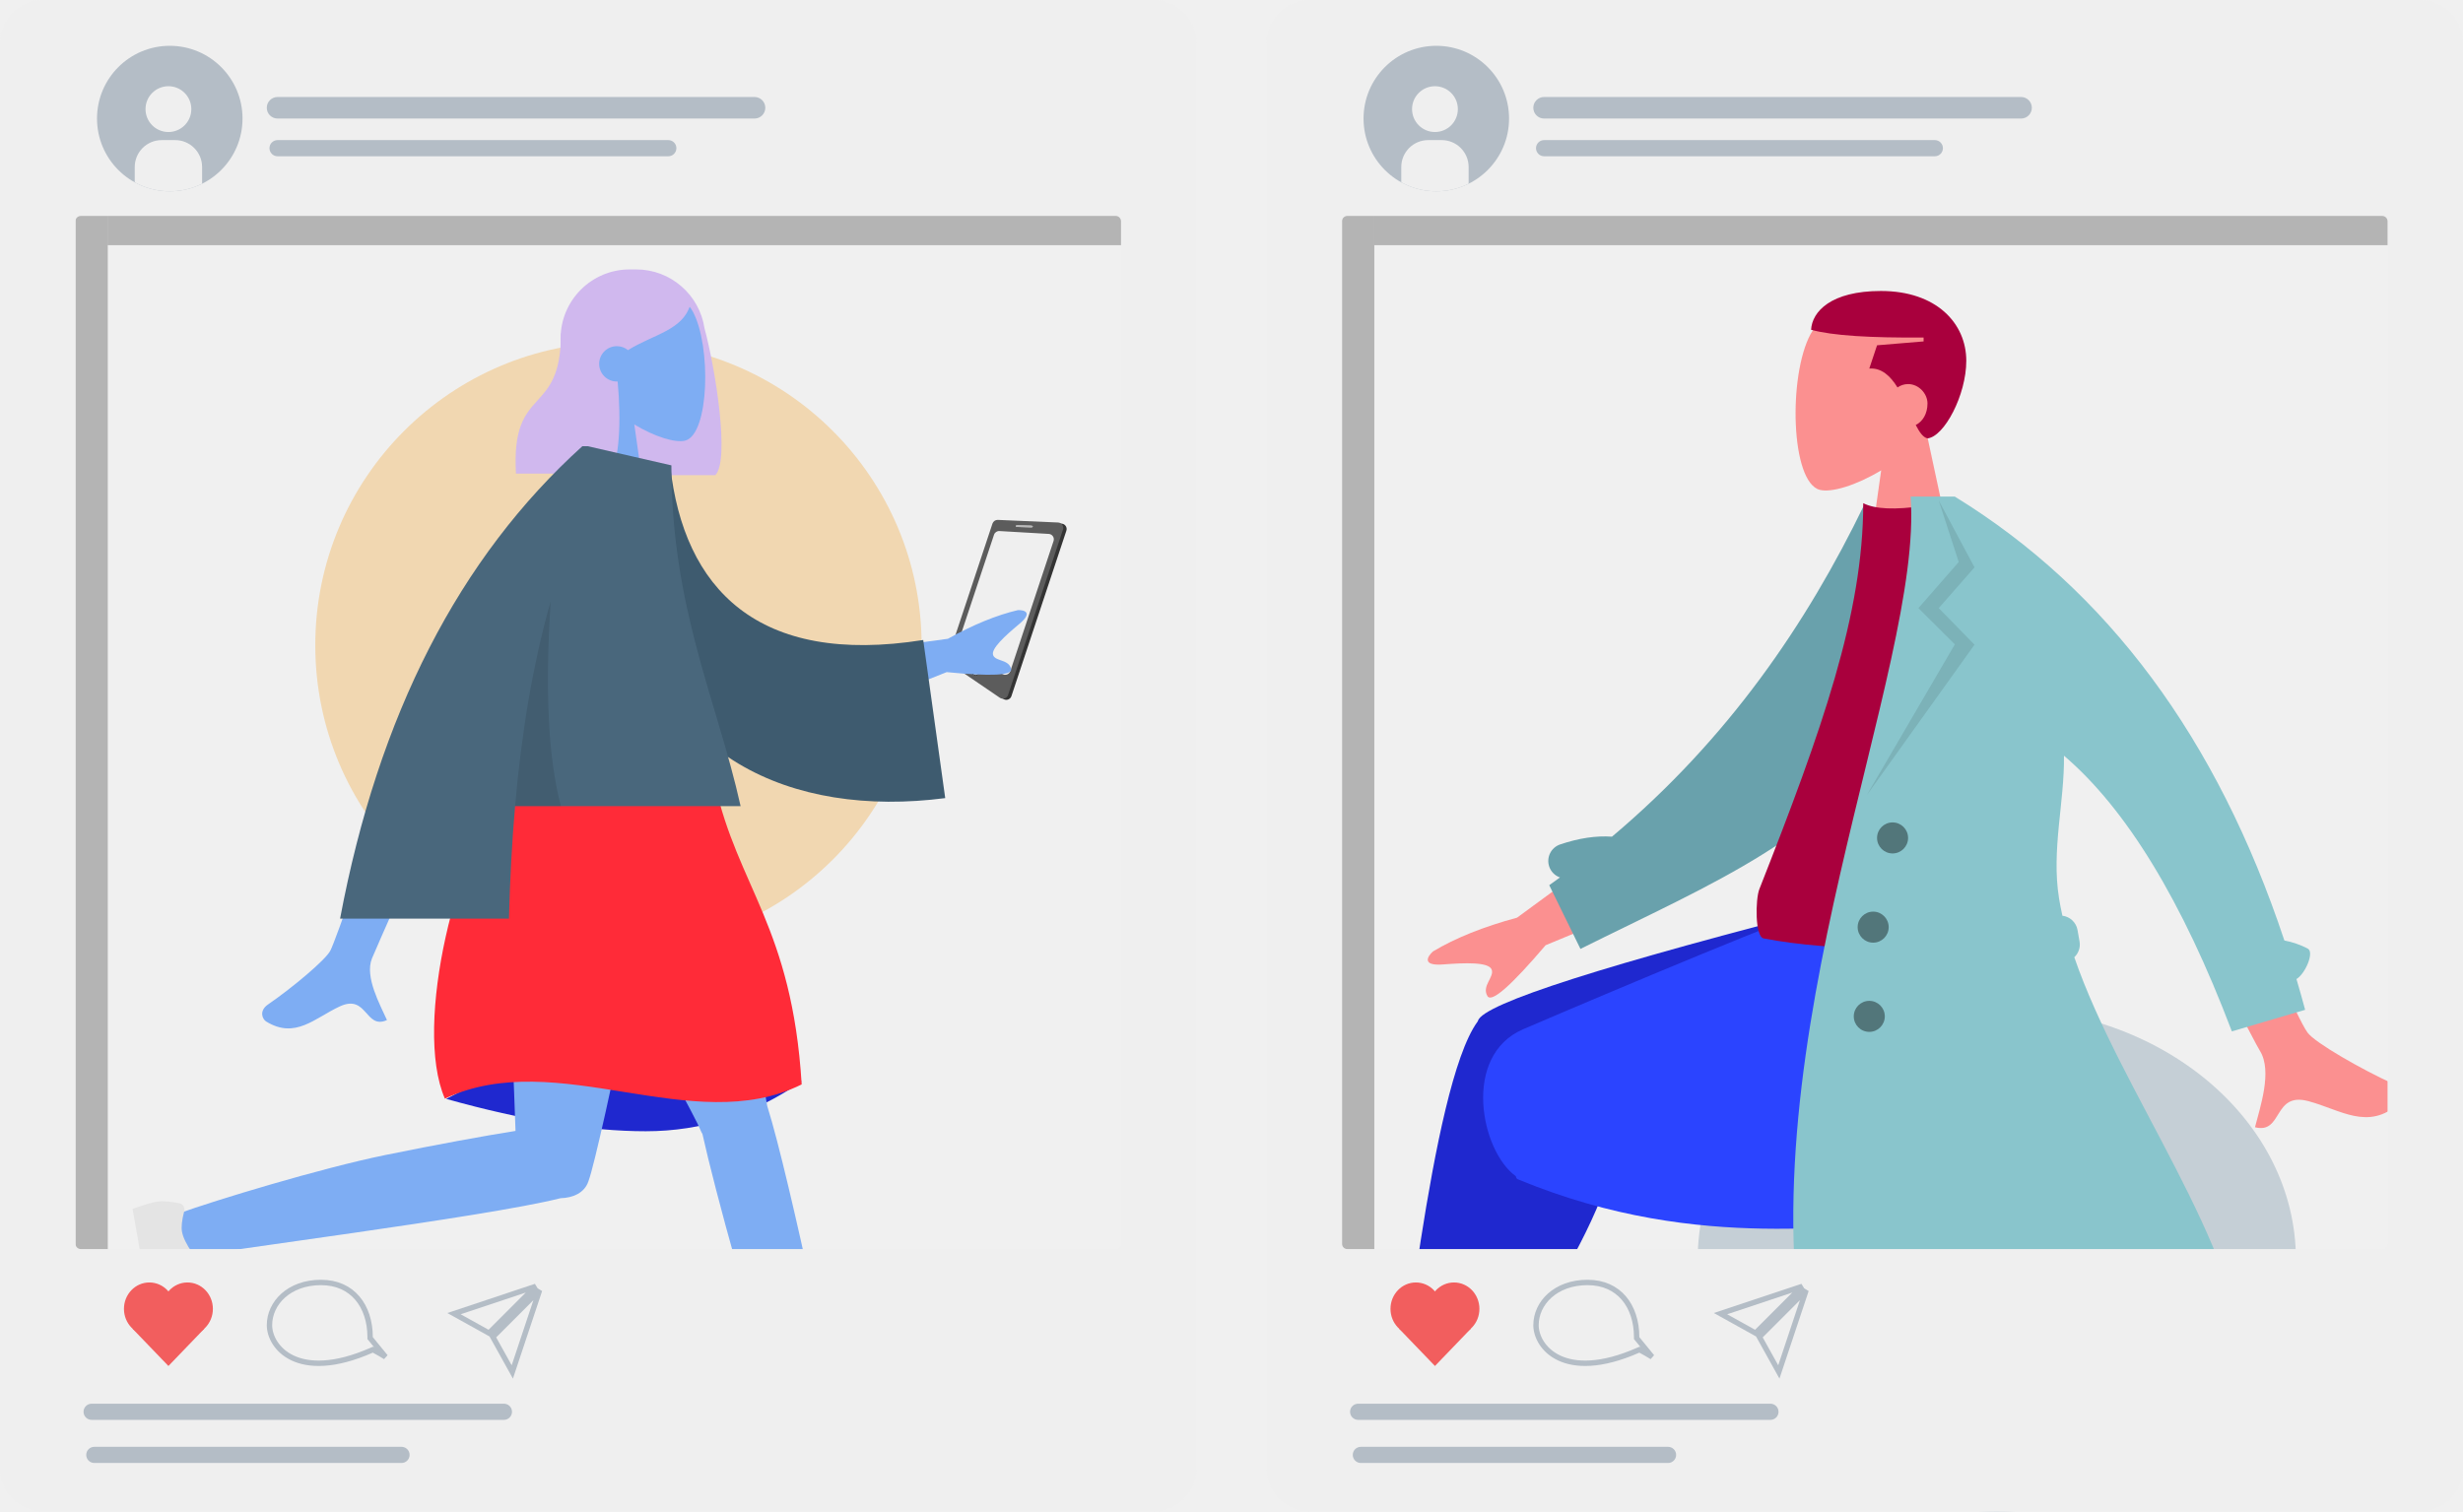
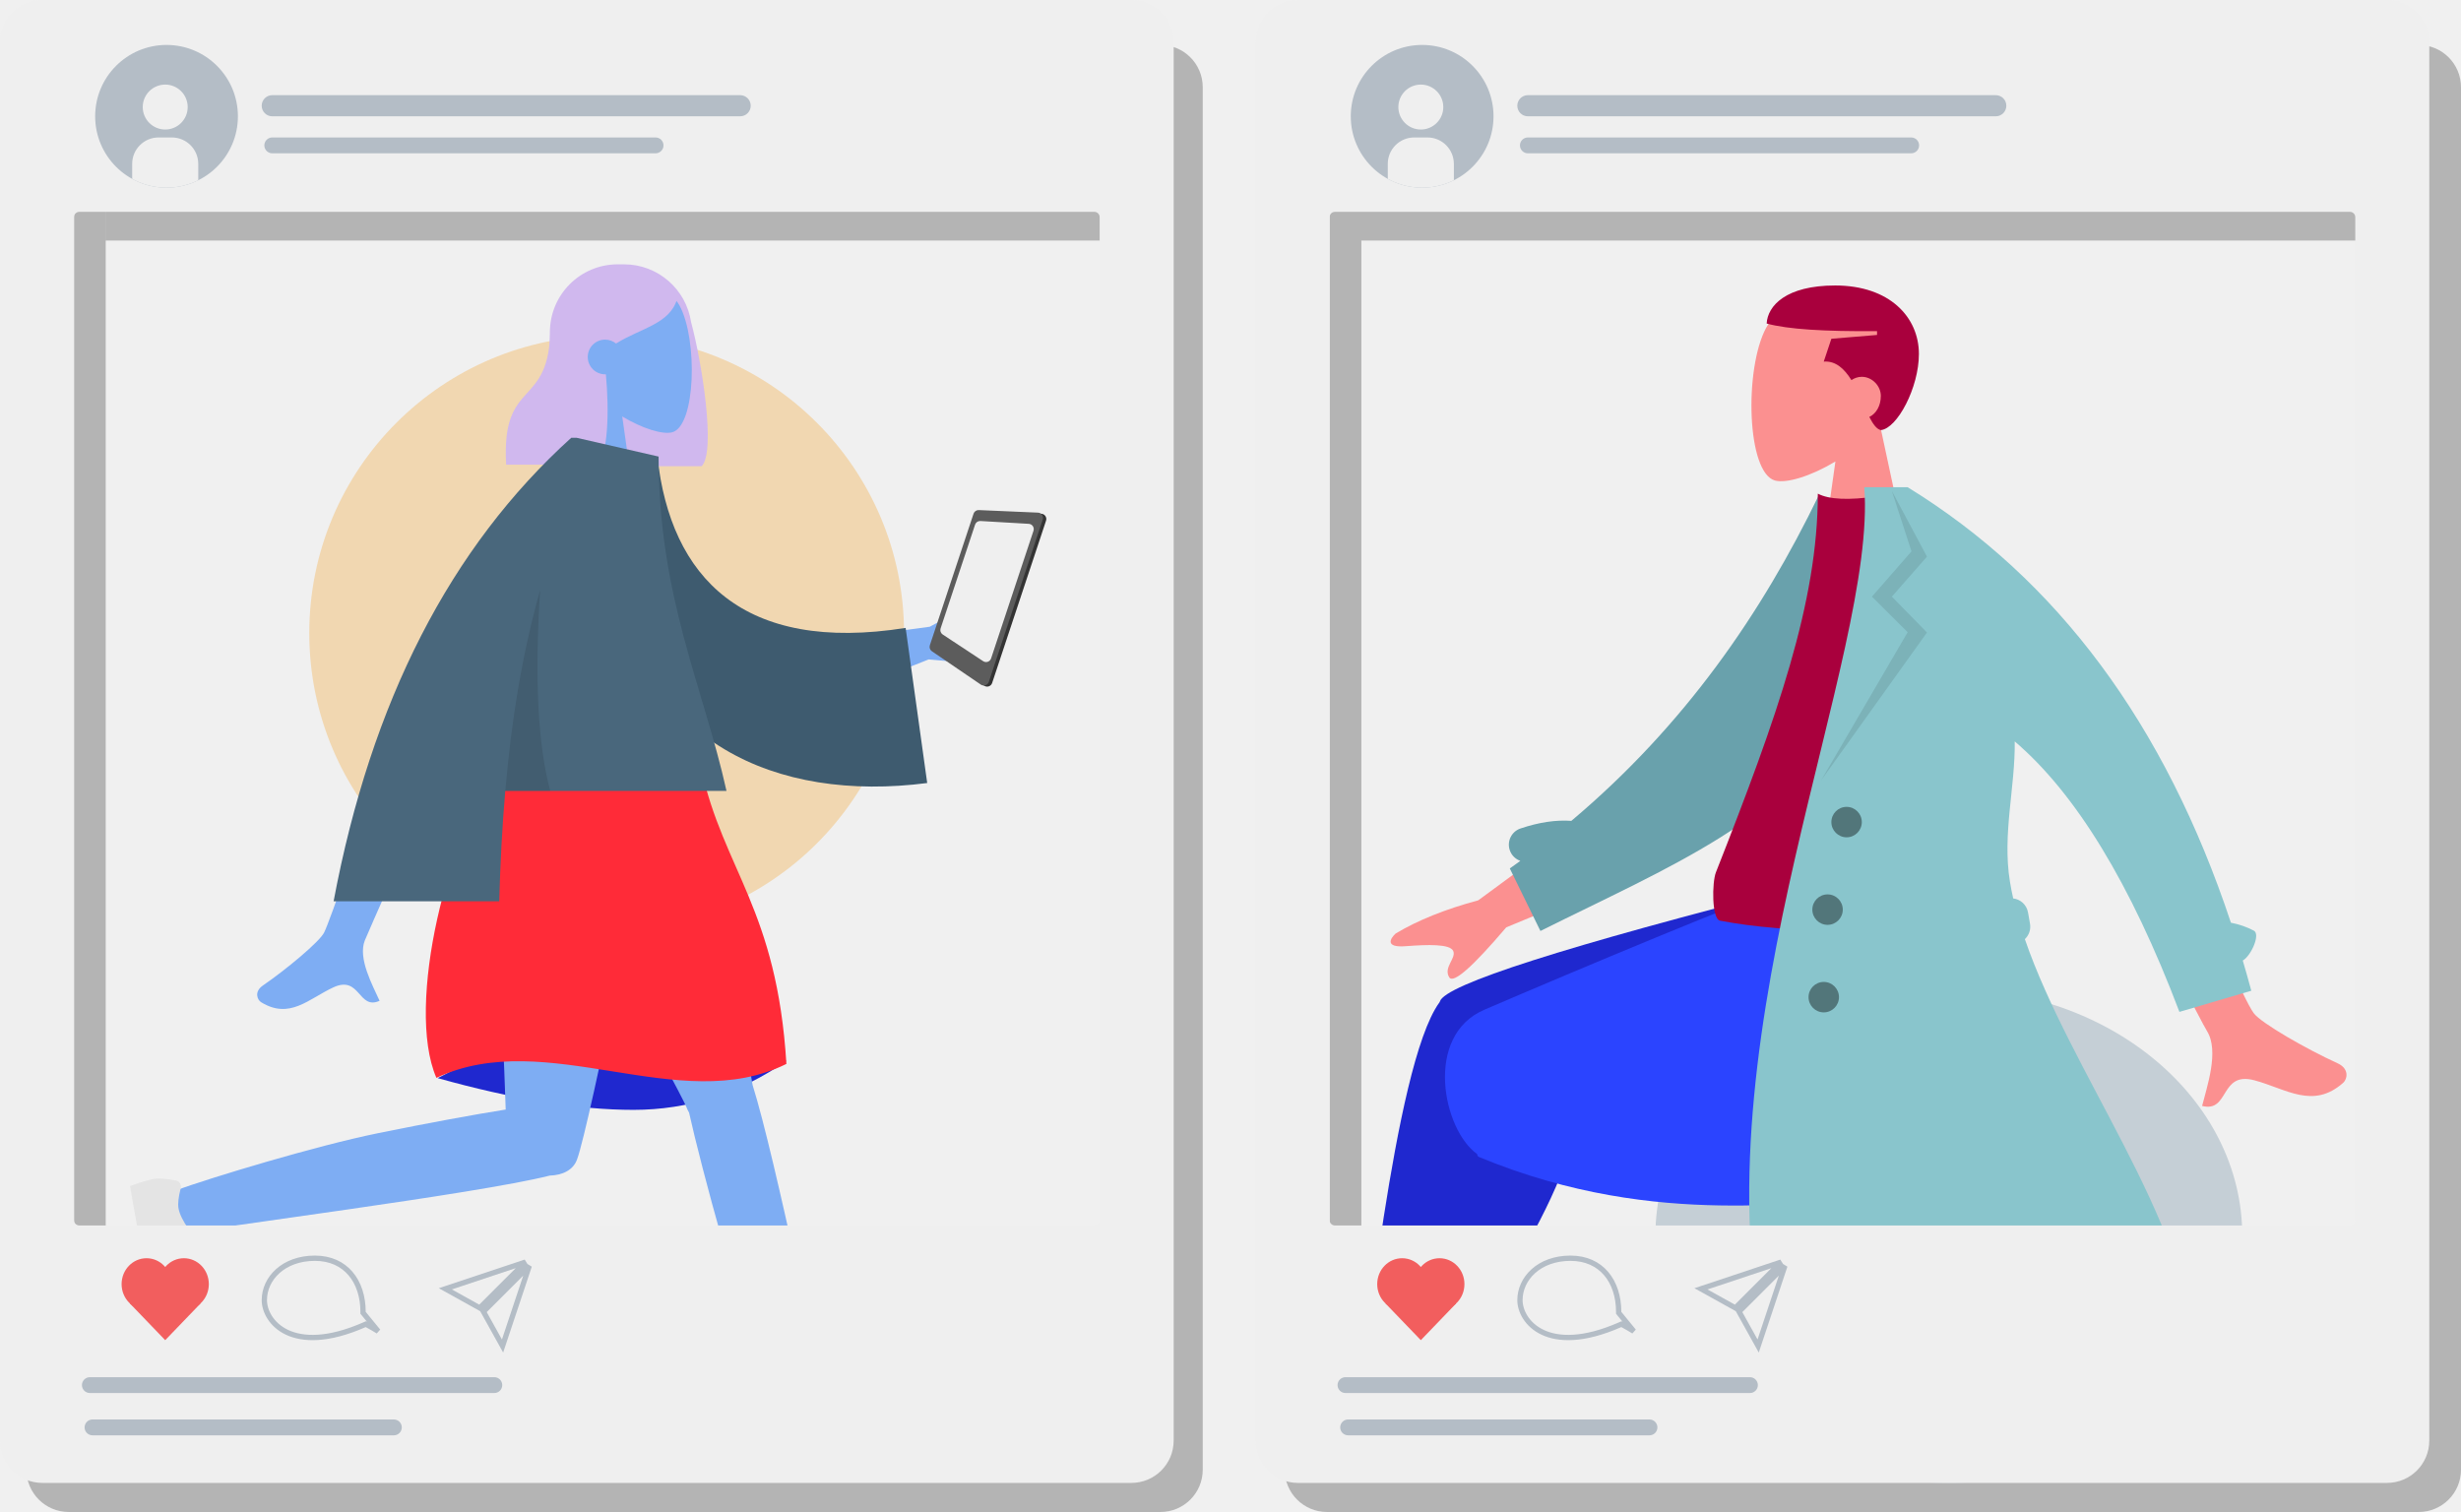
- <svg xmlns="http://www.w3.org/2000/svg" width="914" height="561" viewBox="0 0 914 561" fill="none">
-   <path d="M395.721 196.981C396.14 195.72 395.236 194.409 393.91 194.352L371.535 193.384C370.643 193.346 369.833 193.904 369.551 194.752L353.024 244.514C352.742 245.362 353.057 246.294 353.796 246.797L372.304 259.407C373.401 260.155 374.909 259.645 375.328 258.385L395.721 196.981Z" fill="#343434" />
-   <path d="M394.466 196.564C394.884 195.303 393.981 193.992 392.654 193.935L370.28 192.967C369.387 192.929 368.577 193.487 368.296 194.335L351.769 244.097C351.487 244.945 351.802 245.877 352.541 246.38L371.048 258.99C372.146 259.738 373.654 259.228 374.072 257.968L394.466 196.564Z" fill="#5C5C5C" />
-   <path d="M390.968 200.797C391.383 199.548 390.5 198.246 389.187 198.17L370.889 197.103C369.986 197.05 369.16 197.61 368.875 198.469L355.832 237.74C355.547 238.599 355.874 239.542 356.629 240.04L371.929 250.132C373.027 250.856 374.514 250.341 374.929 249.092L390.968 200.797Z" fill="#EFEFEF" />
-   <g filter="url(#filter0_i)">
-     <circle r="2.059" transform="matrix(-0.44819 -0.893938 -0.625819 0.779968 362.225 248.122)" fill="#5C5C5C" />
-   </g>
-   <circle r="1.059" transform="matrix(-0.44819 -0.893938 -0.625819 0.779968 362.225 248.122)" stroke="#BABABA" stroke-width="2" />
-   <mask id="path-6-inside-1" fill="white">
-     <path d="M383.24 195.505C383.348 195.155 382.826 195.088 382.459 195.076L377.791 194.919C377.493 194.909 377.056 194.923 376.939 195.205C376.813 195.51 377.293 195.582 377.615 195.593L382.519 195.757C382.71 195.764 382.918 195.77 383.102 195.66C383.182 195.612 383.223 195.559 383.24 195.505Z" />
-   </mask>
-   <path d="M383.24 195.505C383.348 195.155 382.826 195.088 382.459 195.076L377.791 194.919C377.493 194.909 377.056 194.923 376.939 195.205C376.813 195.51 377.293 195.582 377.615 195.593L382.519 195.757C382.71 195.764 382.918 195.77 383.102 195.66C383.182 195.612 383.223 195.559 383.24 195.505Z" fill="#BABABA" />
-   <path d="M382.155 196.028L377.487 195.872L378.094 193.967L382.762 194.123L382.155 196.028ZM377.919 194.64L382.822 194.804L382.215 196.71L377.312 196.546L377.919 194.64ZM382.705 194.901C382.634 194.943 382.536 195.014 382.441 195.123C382.343 195.236 382.275 195.36 382.238 195.481L384.242 195.529C384.123 195.916 383.825 196.224 383.499 196.419L382.705 194.901ZM382.822 194.804C382.872 194.806 382.902 194.807 382.927 194.807C382.952 194.807 382.958 194.805 382.952 194.806C382.943 194.807 382.84 194.82 382.705 194.901L383.499 196.419C383.18 196.609 382.881 196.674 382.673 196.698C382.477 196.721 382.298 196.713 382.215 196.71L382.822 194.804ZM377.907 195.324C377.944 195.236 377.968 195.131 377.962 195.021C377.956 194.913 377.922 194.826 377.882 194.764C377.843 194.703 377.799 194.667 377.772 194.648C377.744 194.629 377.723 194.62 377.718 194.618C377.71 194.615 377.724 194.621 377.772 194.628C377.815 194.634 377.867 194.639 377.919 194.64L377.312 196.546C377.118 196.539 376.786 196.514 376.5 196.401C376.357 196.344 376.149 196.235 376.011 196.021C375.851 195.776 375.822 195.444 375.971 195.085L377.907 195.324ZM377.487 195.872C377.427 195.87 377.377 195.87 377.335 195.872C377.29 195.874 377.279 195.878 377.294 195.875C377.303 195.873 377.401 195.851 377.531 195.765C377.601 195.719 377.679 195.655 377.75 195.573C377.823 195.49 377.874 195.404 377.907 195.324L375.971 195.085C376.271 194.363 376.981 194.105 377.3 194.03C377.627 193.954 377.939 193.961 378.094 193.967L377.487 195.872ZM382.762 194.123C382.965 194.129 383.32 194.152 383.625 194.268C383.781 194.327 383.99 194.435 384.136 194.641C384.299 194.871 384.35 195.18 384.242 195.529L382.238 195.481C382.215 195.556 382.203 195.643 382.215 195.733C382.226 195.821 382.258 195.892 382.295 195.943C382.33 195.993 382.367 196.022 382.39 196.037C382.413 196.053 382.429 196.059 382.43 196.059C382.432 196.06 382.426 196.058 382.41 196.054C382.395 196.05 382.373 196.047 382.346 196.043C382.291 196.035 382.226 196.031 382.155 196.028L382.762 194.123Z" fill="#BABABA" mask="url(#path-6-inside-1)" />
+ <svg xmlns="http://www.w3.org/2000/svg" width="931" height="572" viewBox="0 0 931 572" fill="none">
+   <path fill-rule="evenodd" clip-rule="evenodd" d="M439 17H425C426.105 17 427 17.895 427 19V474C427 475.105 426.105 476 425 476H12C10.895 476 10 475.105 10 474V556C10 564.837 17.163 572 26 572H439C447.837 572 455 564.837 455 556V33C455 24.163 447.837 17 439 17Z" fill="black" fill-opacity="0.25" />
+   <path fill-rule="evenodd" clip-rule="evenodd" d="M915 17H901C902.105 17 903 17.895 903 19V474C903 475.105 902.105 476 901 476H488C486.895 476 486 475.105 486 474V556C486 564.837 493.163 572 502 572H915C923.837 572 931 564.837 931 556V33C931 24.163 923.837 17 915 17Z" fill="black" fill-opacity="0.25" />
  <circle cx="229.5" cy="239.5" r="112.5" fill="#F1D7B1" />
  <path fill-rule="evenodd" clip-rule="evenodd" d="M261.429 121.818C265.541 136.97 270.899 171.028 265.431 176.371H230.838C230.834 176.31 230.831 176.248 230.827 176.187C218.006 174.768 208.033 163.897 208.033 150.697V125.647C208.033 111.482 219.516 100 233.68 100H236.066C248.929 100 259.58 109.47 261.429 121.818Z" fill="#D0B8EE" />
  <path fill-rule="evenodd" clip-rule="evenodd" d="M221.468 145.914C215.971 139.462 212.251 131.555 212.872 122.695C214.664 97.167 250.2 102.783 257.112 115.667C264.025 128.552 263.203 161.234 254.269 163.537C250.707 164.455 243.117 162.206 235.392 157.55L240.241 191.852H211.612L221.468 145.914Z" fill="#7EADF3" />
  <path fill-rule="evenodd" clip-rule="evenodd" d="M229.207 141.601C230.526 155.77 229.997 171.951 226.066 175.792H191.473C189.545 142.304 208.173 155.272 208.173 123.742C209.335 122.607 210.432 121.484 211.518 120.515L211.479 119.588C217.47 107.325 225.069 101.193 234.278 101.193C248.092 101.193 252.452 107.62 256.164 113.078C253.388 122.603 242.615 124.015 233.043 129.953C231.915 129.036 230.476 128.486 228.909 128.486C225.285 128.486 222.348 131.424 222.348 135.047C222.348 138.671 225.285 141.608 228.909 141.608C229.009 141.608 229.108 141.606 229.207 141.601Z" fill="#D0B8EE" />
  <path fill-rule="evenodd" clip-rule="evenodd" d="M165.576 407.867C194.193 415.871 218.882 419.873 239.644 419.873C260.406 419.873 279.691 413.71 297.499 401.384C269.495 393.169 246.433 389.061 228.312 389.061C210.191 389.061 189.279 395.33 165.576 407.867Z" fill="#1F28CF" />
  <path fill-rule="evenodd" clip-rule="evenodd" d="M260.663 420.853C260.404 420.47 260.184 420.053 260.01 419.602C256.41 410.256 198.745 309.433 193 291H257.923C262.291 305.015 281.95 392.965 284.717 410.513C293.447 438.192 311.42 527.835 313.715 534.045C316.128 540.578 302.547 547.384 298.928 539.352C293.169 526.573 279.449 491.212 273.339 469.621C267.612 449.38 262.948 431.169 260.663 420.853Z" fill="#7EADF3" />
  <path fill-rule="evenodd" clip-rule="evenodd" d="M207.982 444.734C179.971 451.813 77.513 464.612 70.482 466.619C63.249 468.684 56.907 453.776 65.847 450.547C80.073 445.408 119.27 433.535 143.035 428.69C162.151 424.793 179.594 421.613 191.304 419.751C190.312 386.855 185.777 307.911 188.75 290.86H249.784C246.933 307.211 222.837 426.512 218.358 438.453C216.937 442.717 212.696 444.601 207.982 444.734Z" fill="#7EADF3" />
  <path fill-rule="evenodd" clip-rule="evenodd" d="M66.497 446.577C62.757 445.881 60.016 445.687 58.274 445.994C56.155 446.368 53.126 447.266 49.187 448.688C49.62 451.146 53.514 473.232 60.87 514.947C66.866 515.665 69.763 514.129 69.563 510.339C69.363 506.549 69.229 503.396 69.162 500.877L77.461 467.66C77.621 467.021 77.232 466.374 76.593 466.214C76.582 466.211 76.571 466.209 76.56 466.206L71.409 465.073C69.201 461.922 67.908 459.272 67.53 457.125C67.222 455.381 67.502 452.847 68.369 449.525L68.369 449.525C68.702 448.25 67.938 446.947 66.663 446.614C66.608 446.6 66.552 446.587 66.497 446.577Z" fill="#E4E4E4" />
  <path fill-rule="evenodd" clip-rule="evenodd" d="M188.947 290.86C215.843 283.165 241.291 283.165 265.291 290.86C273.641 328.958 293.931 344.079 297.499 402.488C256.941 422.641 206.84 388.116 165.089 407.769C153.161 380.28 169.861 314.079 188.947 290.86Z" fill="#FF2B38" />
  <path fill-rule="evenodd" clip-rule="evenodd" d="M304.656 243.516L351.754 237.092C361.176 231.851 369.843 228.303 377.756 226.448C379.983 226.383 383.526 227.193 378.248 231.592C372.971 235.992 367.616 240.859 368.557 243.207C369.497 245.555 374.405 244.681 375.218 248.292C375.76 250.7 367.795 251.091 351.322 249.466L313.106 264.617L304.656 243.516ZM156.703 254.418L182.824 254.516C154.182 318.971 139.247 352.719 138.021 355.76C135.26 362.6 141.101 373.018 143.599 378.617C135.464 382.257 136.331 368.775 126.068 373.55C116.701 377.908 109.575 385.804 98.752 379.127C97.422 378.306 95.964 375.214 99.487 372.799C108.264 366.78 120.912 356.248 122.621 352.781C124.951 348.053 136.312 315.265 156.703 254.418Z" fill="#7EADF3" />
  <path fill-rule="evenodd" clip-rule="evenodd" d="M228.252 171.573L248.703 172.935C253.74 218.504 281.176 247.288 342.603 237.544L350.764 296.227C293.351 303.647 243 280.661 232.681 218.427C230.009 202.317 227.9 185.551 228.252 171.573Z" fill="#3E5B6F" />
  <path fill-rule="evenodd" clip-rule="evenodd" d="M218.162 165.627L249.149 172.724C249.149 226.021 266.126 260.025 274.834 299.21H191.146C189.967 312.751 189.243 326.668 188.866 340.961H126.204C140.403 265.409 170.374 206.958 216.116 165.608H218.145L218.162 165.627Z" fill="#49677C" />
  <path fill-rule="evenodd" clip-rule="evenodd" d="M204.35 223.176C202.193 256.387 203.461 281.732 208.155 299.21H191.146C193.481 272.387 197.602 247.042 204.35 223.176V223.176Z" fill="black" fill-opacity="0.1" />
-   <path fill-rule="evenodd" clip-rule="evenodd" d="M714.898 160.537C721.533 152.75 726.023 143.206 725.272 132.512C723.111 101.701 680.22 108.479 671.877 124.03C663.534 139.581 664.525 179.027 675.308 181.807C679.608 182.915 688.769 180.2 698.092 174.58L692.24 215.981H726.794L714.898 160.537Z" fill="#FB9090" />
-   <path fill-rule="evenodd" clip-rule="evenodd" d="M704.147 143.802C705.277 143.026 706.627 142.554 708.077 142.554C712.053 142.554 715.276 146.099 715.276 149.753C715.276 153.554 713.481 156.492 710.918 157.739C712.287 160.415 713.663 162.358 715.276 162.711C721.498 162.081 729.673 146.615 729.673 133.916C729.673 120.015 718.613 108 697.999 108C679.47 108 672.445 115.64 672.083 122.398C680.023 124.58 693.897 125.42 713.836 125.277V126.717L696.559 128.157L693.68 136.795C698.261 136.453 701.534 139.595 704.147 143.802Z" fill="#A9003D" />
-   <path d="M741 561C679.696 561 630 519.139 630 467.5C630 415.861 679.696 374 741 374C802.304 374 852 415.861 852 467.5C852 519.139 802.304 561 741 561Z" fill="#C5CFD6" />
-   <path fill-rule="evenodd" clip-rule="evenodd" d="M549.131 524C566.106 493.141 578.382 466.271 583.309 452.093C591.747 427.819 598.165 406.459 599.788 398.482C603.656 379.46 570.029 378.352 565.584 387.806C558.857 402.114 547.112 449.126 533 520.134L549.131 524ZM746.032 427.156C730.457 422.1 675.916 406.276 649.61 401.799C642.051 400.513 634.725 399.318 627.836 398.238C607.362 395.027 596.755 425.365 616.474 427.696C665.582 433.501 735.202 439.496 741.16 440.169C749.51 441.112 755.82 430.334 746.032 427.156Z" fill="#FB9090" />
-   <path fill-rule="evenodd" clip-rule="evenodd" d="M603.57 392.231L695.12 345.626V335.481H684.232C595.662 358.05 550.402 372.514 548.454 378.872C548.433 378.94 548.414 379.009 548.396 379.077C548.352 379.136 548.308 379.195 548.265 379.254C530.712 403.394 520.2 521.248 516.749 530.072L550.385 535.09C563.251 487.38 604.415 454.143 603.322 397C603.617 395.324 603.692 393.734 603.57 392.231Z" fill="#1F28CF" />
-   <path fill-rule="evenodd" clip-rule="evenodd" d="M687.513 419.909C695.889 418.232 703.603 416.735 710.204 415.578C752.84 408.099 765.273 385.277 757.922 335.481H679.366C666.534 339.167 599.845 367.134 565.244 382.008C542.343 391.853 549.562 427.344 562.531 436.58C562.602 437.146 562.835 437.531 563.251 437.703C633.013 466.617 688.201 451.446 706.637 456.294L715.165 429.394L687.513 419.909Z" fill="#2B44FF" />
-   <path fill-rule="evenodd" clip-rule="evenodd" d="M739.884 437.262C744.455 437.7 747.699 438.386 749.618 439.322C751.952 440.46 755.167 442.51 759.265 445.471C757.945 448.178 746.079 472.506 723.667 518.457C716.472 517.295 713.621 514.55 715.114 510.219C716.607 505.889 717.811 502.274 718.726 499.375L720.149 458.076C720.176 457.281 720.843 456.659 721.637 456.686C721.651 456.687 721.664 456.687 721.678 456.688L728.031 457.087C731.641 454.165 734.023 451.522 735.176 449.157C736.114 447.235 736.632 444.203 736.731 440.06L736.731 440.06C736.769 438.47 738.089 437.212 739.679 437.25C739.747 437.252 739.816 437.256 739.884 437.262Z" fill="#E4E4E4" />
-   <path fill-rule="evenodd" clip-rule="evenodd" d="M608.893 306.875L562.968 340.599C550.512 343.96 540.105 348.142 531.748 353.145C529.774 354.943 527.388 358.586 535.575 357.957C543.762 357.327 552.402 357.033 553.532 359.826C554.661 362.618 549.707 365.958 551.99 369.725C553.513 372.237 560.705 365.939 573.567 350.83L619.045 331.971L608.893 306.875ZM816.722 292.828L791.366 297.419C820.795 355.817 836.557 386.694 838.652 390.051C843.367 397.603 838.607 411.211 836.812 418.389C847.245 421.011 843.389 405.168 856.588 408.692C868.636 411.909 878.76 419.801 890.225 409.595C891.634 408.341 892.719 404.361 888.026 402.228C876.332 396.914 859.091 387.045 856.333 383.282C852.572 378.151 839.368 348 816.722 292.828Z" fill="#FB9090" />
-   <path fill-rule="evenodd" clip-rule="evenodd" d="M598.195 310.541C592.286 310.117 585.858 311.096 578.967 313.418C575.576 314.56 573.754 318.236 574.896 321.626C575.56 323.596 577.078 325.036 578.898 325.674C577.579 326.636 576.249 327.593 574.907 328.544L586.493 352.196C635.247 327.887 681.072 309.559 701.953 269.427C708.961 255.958 706.589 210.206 707.258 193.561L691.86 187.246C670.395 231.615 641.346 274.181 598.195 310.541Z" fill="#69A1AC" />
-   <path fill-rule="evenodd" clip-rule="evenodd" d="M761.348 348.309C716.085 353.281 680.457 353.281 654.466 348.309C651.246 347.693 651.388 333.811 652.881 330.02C676.136 270.983 691.433 227.764 691.433 186.758C695.7 188.987 703.168 189.321 713.836 187.76C742.507 230.019 755.686 278.505 761.348 348.309Z" fill="#A9003D" />
-   <path fill-rule="evenodd" clip-rule="evenodd" d="M769.758 355.289C771.295 353.842 772.097 351.674 771.703 349.441L770.953 345.187C770.444 342.304 768.103 340.205 765.339 339.877C764.856 337.717 764.439 335.571 764.095 333.441C761.189 315.45 766.155 297.809 765.922 280.485C789.073 300.238 809.841 334.345 828.227 382.807L855.42 374.806C854.382 370.951 853.307 367.144 852.195 363.384C855.334 361.601 859.001 353.429 856.362 352.061C853.636 350.649 850.748 349.655 847.707 349.07C822.774 273.973 782.002 219.052 725.389 184.307H720.38L709.015 184.307C713.836 248.06 647.248 387.247 670.369 506.118C713.105 515.661 774.116 485.968 833.504 509.691C831.294 461.821 787.029 405.584 769.758 355.289Z" fill="#89C5CC" />
-   <path fill-rule="evenodd" clip-rule="evenodd" d="M719.443 185.747L726.87 208.589L711.912 225.713L725.431 239.169L692.726 295.168L732.72 239.281L719.443 225.713L732.72 210.58L719.443 185.747Z" fill="black" fill-opacity="0.1" />
-   <path fill-rule="evenodd" clip-rule="evenodd" d="M702.318 316.764C705.499 316.764 708.077 314.186 708.077 311.005C708.077 307.825 705.499 305.246 702.318 305.246C699.138 305.246 696.559 307.825 696.559 311.005C696.559 314.186 699.138 316.764 702.318 316.764ZM695.119 349.878C698.3 349.878 700.878 347.3 700.878 344.119C700.878 340.939 698.3 338.36 695.119 338.36C691.939 338.36 689.36 340.939 689.36 344.119C689.36 347.3 691.939 349.878 695.119 349.878ZM693.68 382.993C696.86 382.993 699.439 380.414 699.439 377.234C699.439 374.053 696.86 371.475 693.68 371.475C690.499 371.475 687.921 374.053 687.921 377.234C687.921 380.414 690.499 382.993 693.68 382.993Z" fill="black" fill-opacity="0.4" />
+   <path fill-rule="evenodd" clip-rule="evenodd" d="M711.149 160.537C717.783 152.75 722.273 143.206 721.523 132.512C719.361 101.701 676.471 108.479 668.127 124.03C659.784 139.581 660.776 179.027 671.558 181.807C675.859 182.915 685.019 180.2 694.342 174.58L688.49 215.981H723.044L711.149 160.537Z" fill="#FB9090" />
+   <path fill-rule="evenodd" clip-rule="evenodd" d="M700.397 143.802C701.527 143.026 702.877 142.554 704.328 142.554C708.303 142.554 711.526 146.099 711.526 149.753C711.526 153.554 709.731 156.492 707.168 157.739C708.537 160.415 709.914 162.358 711.526 162.711C717.749 162.081 725.924 146.615 725.924 133.916C725.924 120.015 714.864 108 694.249 108C675.721 108 668.696 115.64 668.334 122.398C676.273 124.58 690.147 125.42 710.087 125.277V126.717L692.81 128.157L689.93 136.795C694.511 136.453 697.785 139.595 700.397 143.802Z" fill="#A9003D" />
+   <path d="M737.25 561C675.947 561 626.25 519.139 626.25 467.5C626.25 415.861 675.947 374 737.25 374C798.554 374 848.25 415.861 848.25 467.5C848.25 519.139 798.554 561 737.25 561Z" fill="#C5CFD6" />
+   <path fill-rule="evenodd" clip-rule="evenodd" d="M545.381 524C562.356 493.141 574.632 466.271 579.56 452.093C587.997 427.819 594.416 406.459 596.038 398.482C599.907 379.46 566.279 378.352 561.834 387.806C555.107 402.114 543.362 449.126 529.25 520.134L545.381 524ZM742.282 427.156C726.708 422.1 672.166 406.276 645.861 401.799C638.302 400.513 630.975 399.318 624.087 398.238C603.613 395.027 593.005 425.365 612.724 427.696C661.833 433.501 731.452 439.496 737.41 440.169C745.761 441.112 752.07 430.334 742.282 427.156Z" fill="#FB9090" />
+   <path fill-rule="evenodd" clip-rule="evenodd" d="M599.82 392.231L691.37 345.626V335.481H680.482C591.912 358.05 546.653 372.514 544.704 378.872C544.683 378.94 544.664 379.009 544.647 379.077C544.602 379.136 544.558 379.195 544.515 379.254C526.963 403.394 516.45 521.248 513 530.072L546.635 535.09C559.501 487.38 600.666 454.143 599.572 397C599.867 395.324 599.942 393.734 599.82 392.231Z" fill="#1F28CF" />
+   <path fill-rule="evenodd" clip-rule="evenodd" d="M683.763 419.909C692.14 418.232 699.854 416.735 706.455 415.578C749.091 408.099 761.524 385.277 754.172 335.481H675.616C662.784 339.167 596.096 367.134 561.495 382.008C538.594 391.853 545.813 427.344 558.782 436.58C558.852 437.146 559.085 437.531 559.501 437.703C629.263 466.617 684.452 451.446 702.888 456.294L711.415 429.394L683.763 419.909Z" fill="#2B44FF" />
+   <path fill-rule="evenodd" clip-rule="evenodd" d="M736.134 437.262C740.705 437.7 743.95 438.386 745.869 439.322C748.202 440.46 751.418 442.51 755.515 445.471C754.195 448.178 742.329 472.506 719.918 518.457C712.722 517.295 709.871 514.55 711.364 510.219C712.857 505.889 714.062 502.274 714.977 499.375L716.399 458.076C716.427 457.281 717.093 456.659 717.888 456.686C717.901 456.687 717.915 456.687 717.928 456.688L724.281 457.087C727.892 454.165 730.273 451.522 731.427 449.157C732.364 447.235 732.882 444.203 732.982 440.06L732.982 440.06C733.02 438.47 734.339 437.212 735.929 437.25C735.998 437.252 736.066 437.256 736.134 437.262Z" fill="#E4E4E4" />
+   <path fill-rule="evenodd" clip-rule="evenodd" d="M605.144 306.875L559.218 340.599C546.762 343.96 536.356 348.142 527.998 353.145C526.024 354.943 523.638 358.586 531.825 357.957C540.013 357.327 548.652 357.033 549.782 359.826C550.912 362.618 545.957 365.958 548.241 369.725C549.763 372.237 556.955 365.939 569.818 350.83L615.296 331.971L605.144 306.875ZM812.973 292.828L787.617 297.419C817.045 355.817 832.807 386.694 834.903 390.051C839.617 397.603 834.858 411.211 833.062 418.389C843.495 421.011 839.639 405.168 852.838 408.692C864.886 411.909 875.011 419.801 886.475 409.595C887.885 408.341 888.97 404.361 884.276 402.228C872.582 396.914 855.341 387.045 852.583 383.282C848.822 378.151 835.619 348 812.973 292.828Z" fill="#FB9090" />
+   <path fill-rule="evenodd" clip-rule="evenodd" d="M594.445 310.541C588.536 310.117 582.109 311.096 575.218 313.418C571.827 314.56 570.004 318.236 571.147 321.626C571.81 323.596 573.328 325.036 575.148 325.674C573.83 326.636 572.5 327.593 571.158 328.544L582.743 352.196C631.498 327.887 677.322 309.559 698.203 269.427C705.211 255.958 702.839 210.206 703.508 193.561L688.11 187.246C666.646 231.615 637.597 274.181 594.445 310.541Z" fill="#69A1AC" />
+   <path fill-rule="evenodd" clip-rule="evenodd" d="M757.599 348.309C712.335 353.281 676.708 353.281 650.717 348.309C647.497 347.693 647.638 333.811 649.131 330.02C672.386 270.983 687.684 227.764 687.684 186.758C691.951 188.987 699.418 189.321 710.087 187.76C738.758 230.019 751.937 278.505 757.599 348.309Z" fill="#A9003D" />
+   <path fill-rule="evenodd" clip-rule="evenodd" d="M766.009 355.289C767.546 353.842 768.347 351.674 767.953 349.441L767.203 345.187C766.695 342.304 764.354 340.205 761.59 339.877C761.106 337.717 760.69 335.571 760.346 333.441C757.439 315.45 762.405 297.809 762.172 280.485C785.323 300.238 806.092 334.345 824.478 382.807L851.67 374.806C850.633 370.951 849.558 367.144 848.446 363.384C851.585 361.601 855.252 353.429 852.613 352.061C849.887 350.649 846.999 349.655 843.958 349.07C819.025 273.973 778.252 219.052 721.64 184.307H716.631L705.266 184.307C710.087 248.06 643.498 387.247 666.619 506.118C709.355 515.661 770.366 485.968 829.755 509.691C827.545 461.821 783.279 405.584 766.009 355.289Z" fill="#89C5CC" />
+   <path fill-rule="evenodd" clip-rule="evenodd" d="M715.693 185.747L723.121 208.589L708.163 225.713L721.681 239.169L688.976 295.168L728.971 239.281L715.693 225.713L728.971 210.58L715.693 185.747Z" fill="black" fill-opacity="0.1" />
+   <path fill-rule="evenodd" clip-rule="evenodd" d="M698.569 316.764C701.749 316.764 704.328 314.186 704.328 311.005C704.328 307.825 701.749 305.246 698.569 305.246C695.388 305.246 692.81 307.825 692.81 311.005C692.81 314.186 695.388 316.764 698.569 316.764ZM691.37 349.878C694.55 349.878 697.129 347.3 697.129 344.119C697.129 340.939 694.55 338.36 691.37 338.36C688.189 338.36 685.611 340.939 685.611 344.119C685.611 347.3 688.189 349.878 691.37 349.878ZM689.93 382.993C693.111 382.993 695.689 380.414 695.689 377.234C695.689 374.053 693.111 371.475 689.93 371.475C686.749 371.475 684.171 374.053 684.171 377.234C684.171 380.414 686.749 382.993 689.93 382.993Z" fill="black" fill-opacity="0.4" />
  <rect x="28" y="42" width="12" height="465" fill="black" fill-opacity="0.25" />
  <rect x="40" y="91" width="12" height="380" transform="rotate(-90 40 91)" fill="black" fill-opacity="0.25" />
  <path fill-rule="evenodd" clip-rule="evenodd" d="M16 0C7.163 0 0 7.163 0 16V545C0 553.837 7.163 561 16 561H428C436.837 561 444 553.837 444 545V16C444 7.163 436.837 0 428 0H16ZM30 80.143C28.895 80.143 28 81.038 28 82.143V461.611C28 462.716 28.895 463.611 30 463.611H414C415.105 463.611 416 462.716 416 461.611V82.143C416 81.038 415.105 80.143 414 80.143H30Z" fill="#EFEFEF" />
  <path d="M64.857 485.797C64.857 491.208 60.636 495.594 55.429 495.594C50.221 495.594 46 491.208 46 485.797C46 480.386 50.221 476 55.429 476C60.636 476 64.857 480.386 64.857 485.797Z" fill="#F25E5E" />
  <path d="M79 485.797C79 491.208 74.779 495.594 69.571 495.594C64.364 495.594 60.143 491.208 60.143 485.797C60.143 480.386 64.364 476 69.571 476C74.779 476 79 480.386 79 485.797Z" fill="#F25E5E" />
  <path d="M49.166 493.145L62.5 479.29L75.834 493.145L62.5 507L49.166 493.145Z" fill="#F25E5E" />
  <path d="M137.346 496.285V496.646L137.576 496.924C140.051 499.905 141.834 502.076 143.048 503.614C141.844 502.872 140.384 501.991 138.81 501.164L138.383 500.94L137.942 501.135C124.013 507.275 114.499 506.84 108.539 504.009C102.568 501.173 100 495.868 100 491.851C100 483.691 107.215 476 119.12 476C125.02 476 129.541 478.215 132.602 481.802C135.679 485.408 137.346 490.482 137.346 496.285Z" stroke="#B4BDC6" stroke-width="2" />
  <path d="M200.227 478.874L190.113 509.214L182.89 496.211L200.227 478.874ZM168.473 487.573L198.812 477.46L181.476 494.797L168.473 487.573Z" stroke="#B4BDC6" stroke-width="2" />
  <rect x="99" y="36" width="185" height="8" rx="4" fill="#B4BDC6" />
  <rect x="100" y="52" width="151" height="6" rx="3" fill="#B4BDC6" />
  <rect x="31" y="521" width="159" height="6" rx="3" fill="#B4BDC6" />
  <rect x="32" y="537" width="120" height="6" rx="3" fill="#B4BDC6" />
  <circle cx="63" cy="44" r="27" fill="#B4BDC6" />
  <mask id="mask0" mask-type="alpha" maskUnits="userSpaceOnUse" x="36" y="17" width="54" height="54">
    <circle cx="63" cy="44" r="27" fill="#B4BDC6" />
  </mask>
  <g mask="url(#mask0)">
    <circle cx="62.5" cy="40.5" r="8.5" fill="#EFEFEF" />
    <rect x="50" y="52" width="25" height="27" rx="10" fill="#EFEFEF" />
  </g>
-   <rect x="498" y="42" width="12" height="465" fill="black" fill-opacity="0.25" />
-   <rect x="510" y="91" width="12" height="380" transform="rotate(-90 510 91)" fill="black" fill-opacity="0.25" />
-   <path fill-rule="evenodd" clip-rule="evenodd" d="M486 0C477.163 0 470 7.163 470 16V545C470 553.837 477.163 561 486 561H898C906.837 561 914 553.837 914 545V16C914 7.163 906.837 0 898 0H486ZM500 80.143C498.895 80.143 498 81.038 498 82.143V461.611C498 462.716 498.895 463.611 500 463.611H884C885.105 463.611 886 462.716 886 461.611V82.143C886 81.038 885.105 80.143 884 80.143H500Z" fill="#EFEFEF" />
-   <path d="M534.857 485.797C534.857 491.208 530.636 495.594 525.429 495.594C520.221 495.594 516 491.208 516 485.797C516 480.386 520.221 476 525.429 476C530.636 476 534.857 480.386 534.857 485.797Z" fill="#F25E5E" />
-   <path d="M549 485.797C549 491.208 544.779 495.594 539.571 495.594C534.364 495.594 530.143 491.208 530.143 485.797C530.143 480.386 534.364 476 539.571 476C544.779 476 549 480.386 549 485.797Z" fill="#F25E5E" />
-   <path d="M519.166 493.145L532.5 479.29L545.834 493.145L532.5 507L519.166 493.145Z" fill="#F25E5E" />
-   <path d="M607.346 496.285V496.646L607.576 496.924C610.051 499.905 611.834 502.076 613.048 503.614C611.844 502.872 610.384 501.991 608.81 501.164L608.383 500.94L607.942 501.135C594.013 507.275 584.499 506.84 578.539 504.009C572.568 501.173 570 495.868 570 491.851C570 483.691 577.215 476 589.12 476C595.02 476 599.541 478.215 602.602 481.802C605.679 485.408 607.346 490.482 607.346 496.285Z" stroke="#B4BDC6" stroke-width="2" />
-   <path d="M670.227 478.874L660.113 509.214L652.89 496.211L670.227 478.874ZM638.473 487.573L668.812 477.46L651.476 494.797L638.473 487.573Z" stroke="#B4BDC6" stroke-width="2" />
-   <rect x="569" y="36" width="185" height="8" rx="4" fill="#B4BDC6" />
-   <rect x="570" y="52" width="151" height="6" rx="3" fill="#B4BDC6" />
-   <rect x="501" y="521" width="159" height="6" rx="3" fill="#B4BDC6" />
-   <rect x="502" y="537" width="120" height="6" rx="3" fill="#B4BDC6" />
-   <circle cx="533" cy="44" r="27" fill="#B4BDC6" />
-   <mask id="mask1" mask-type="alpha" maskUnits="userSpaceOnUse" x="506" y="17" width="54" height="54">
-     <circle cx="533" cy="44" r="27" fill="#B4BDC6" />
+   <rect x="503" y="42" width="12" height="465" fill="black" fill-opacity="0.25" />
+   <rect x="515" y="91" width="12" height="380" transform="rotate(-90 515 91)" fill="black" fill-opacity="0.25" />
+   <path fill-rule="evenodd" clip-rule="evenodd" d="M491 0C482.163 0 475 7.163 475 16V545C475 553.837 482.163 561 491 561H903C911.837 561 919 553.837 919 545V16C919 7.163 911.837 0 903 0H491ZM505 80.143C503.895 80.143 503 81.038 503 82.143V461.611C503 462.716 503.895 463.611 505 463.611H889C890.105 463.611 891 462.716 891 461.611V82.143C891 81.038 890.105 80.143 889 80.143H505Z" fill="#EFEFEF" />
+   <path d="M539.857 485.797C539.857 491.208 535.636 495.594 530.429 495.594C525.221 495.594 521 491.208 521 485.797C521 480.386 525.221 476 530.429 476C535.636 476 539.857 480.386 539.857 485.797Z" fill="#F25E5E" />
+   <path d="M554 485.797C554 491.208 549.779 495.594 544.571 495.594C539.364 495.594 535.143 491.208 535.143 485.797C535.143 480.386 539.364 476 544.571 476C549.779 476 554 480.386 554 485.797Z" fill="#F25E5E" />
+   <path d="M524.166 493.145L537.5 479.29L550.834 493.145L537.5 507L524.166 493.145Z" fill="#F25E5E" />
+   <path d="M612.346 496.285V496.646L612.576 496.924C615.051 499.905 616.834 502.076 618.048 503.614C616.844 502.872 615.384 501.991 613.81 501.164L613.383 500.94L612.942 501.135C599.013 507.275 589.499 506.84 583.539 504.009C577.568 501.173 575 495.868 575 491.851C575 483.691 582.215 476 594.12 476C600.02 476 604.541 478.215 607.602 481.802C610.679 485.408 612.346 490.482 612.346 496.285Z" stroke="#B4BDC6" stroke-width="2" />
+   <path d="M675.227 478.874L665.113 509.214L657.89 496.211L675.227 478.874ZM643.473 487.573L673.812 477.46L656.476 494.797L643.473 487.573Z" stroke="#B4BDC6" stroke-width="2" />
+   <rect x="574" y="36" width="185" height="8" rx="4" fill="#B4BDC6" />
+   <rect x="575" y="52" width="151" height="6" rx="3" fill="#B4BDC6" />
+   <rect x="506" y="521" width="159" height="6" rx="3" fill="#B4BDC6" />
+   <rect x="507" y="537" width="120" height="6" rx="3" fill="#B4BDC6" />
+   <circle cx="538" cy="44" r="27" fill="#B4BDC6" />
+   <mask id="mask1" mask-type="alpha" maskUnits="userSpaceOnUse" x="511" y="17" width="54" height="54">
+     <circle cx="538" cy="44" r="27" fill="#B4BDC6" />
  </mask>
  <g mask="url(#mask1)">
-     <circle cx="532.5" cy="40.5" r="8.5" fill="#EFEFEF" />
-     <rect x="520" y="52" width="25" height="27" rx="10" fill="#EFEFEF" />
+     <circle cx="537.5" cy="40.5" r="8.5" fill="#EFEFEF" />
+     <rect x="525" y="52" width="25" height="27" rx="10" fill="#EFEFEF" />
  </g>
-   <defs>
-     <filter id="filter0_i" x="360.64" y="245.679" width="3.17" height="8.885" filterUnits="userSpaceOnUse" color-interpolation-filters="sRGB">
-       <feFlood flood-opacity="0" result="BackgroundImageFix" />
-       <feBlend mode="normal" in="SourceGraphic" in2="BackgroundImageFix" result="shape" />
-       <feColorMatrix in="SourceAlpha" type="matrix" values="0 0 0 0 0 0 0 0 0 0 0 0 0 0 0 0 0 0 127 0" result="hardAlpha" />
-       <feOffset dy="4" />
-       <feGaussianBlur stdDeviation="2" />
-       <feComposite in2="hardAlpha" operator="arithmetic" k2="-1" k3="1" />
-       <feColorMatrix type="matrix" values="0 0 0 0 0 0 0 0 0 0 0 0 0 0 0 0 0 0 0.5 0" />
-       <feBlend mode="normal" in2="shape" result="effect1_innerShadow" />
-     </filter>
-   </defs>
+   <path d="M395.721 196.981C396.14 195.72 395.236 194.409 393.91 194.352L371.535 193.384C370.643 193.346 369.833 193.904 369.551 194.752L353.024 244.514C352.742 245.362 353.057 246.294 353.796 246.797L372.304 259.407C373.401 260.155 374.909 259.645 375.328 258.385L395.721 196.981Z" fill="#343434" />
+   <path d="M394.466 196.564C394.884 195.303 393.981 193.992 392.654 193.935L370.28 192.967C369.387 192.929 368.577 193.487 368.296 194.335L351.769 244.097C351.487 244.945 351.802 245.877 352.541 246.38L371.048 258.99C372.146 259.738 373.654 259.228 374.072 257.968L394.466 196.564Z" fill="#5C5C5C" />
+   <path d="M390.968 200.797C391.383 199.548 390.5 198.246 389.187 198.17L370.889 197.103C369.986 197.05 369.16 197.61 368.875 198.469L355.832 237.74C355.547 238.599 355.874 239.542 356.629 240.04L371.929 250.132C373.027 250.856 374.514 250.341 374.929 249.092L390.968 200.797Z" fill="#EFEFEF" />
</svg>
